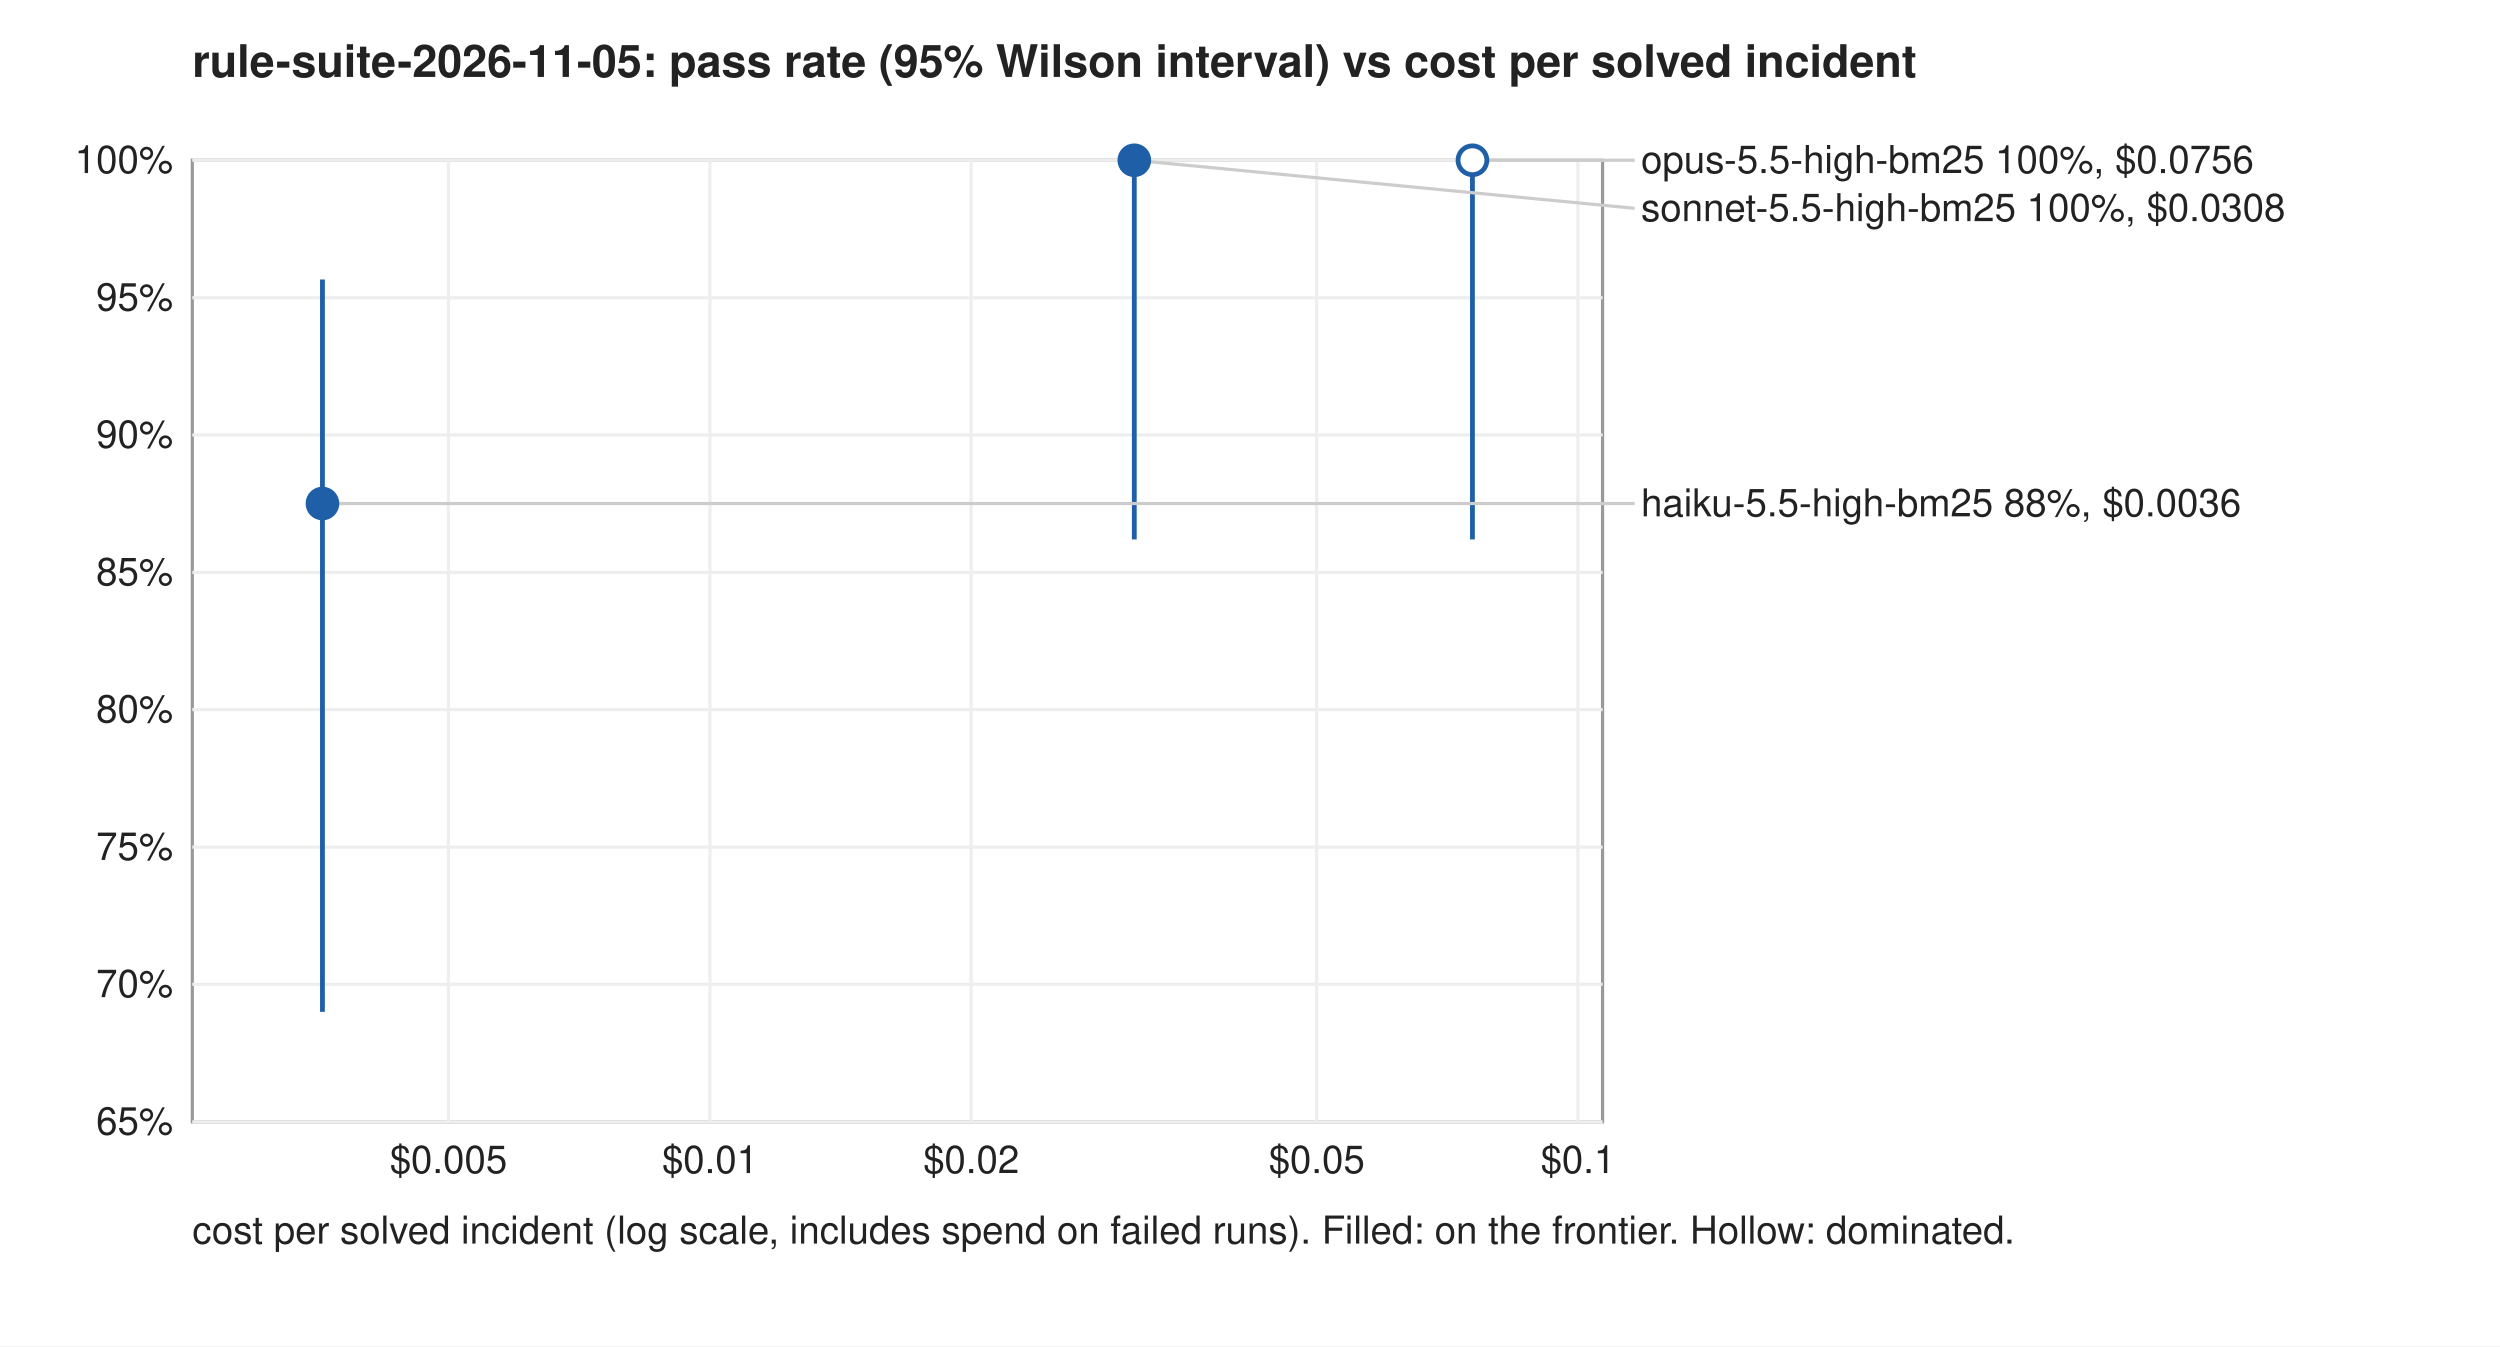
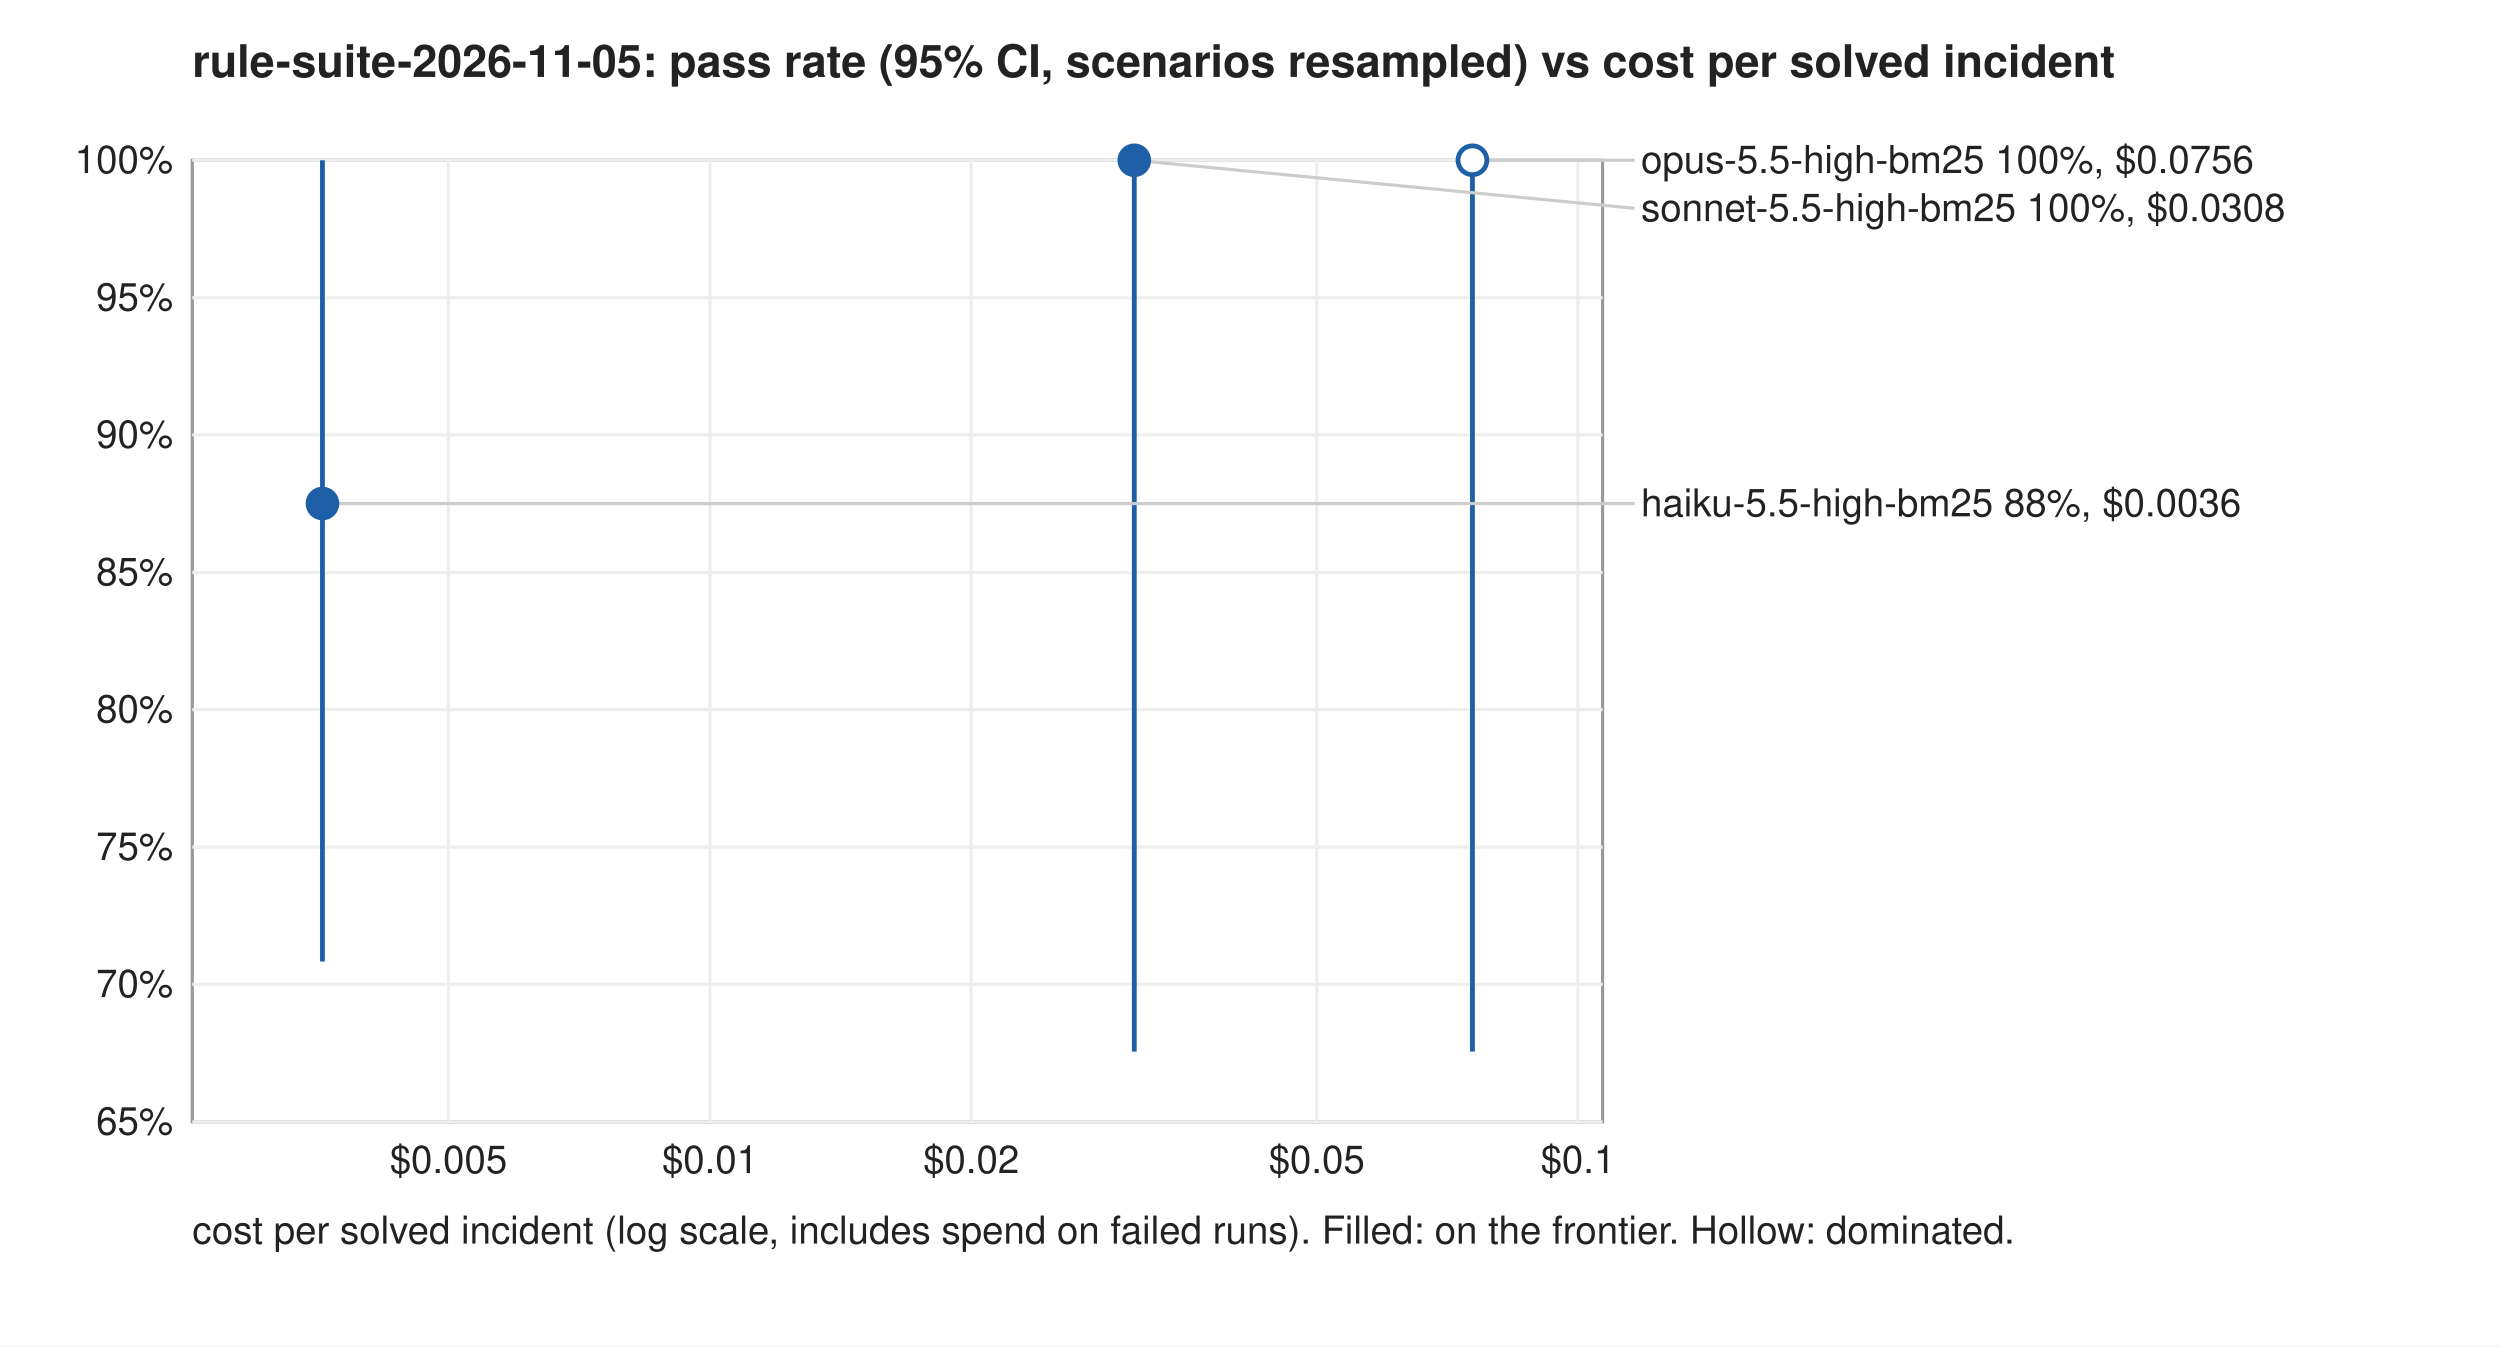
<svg xmlns="http://www.w3.org/2000/svg" width="780" height="420" viewBox="0 0 780 420" role="img">
  <rect width="780" height="420" fill="#fff" />
-   <text x="60" y="24" font-family="Helvetica, Arial, sans-serif" fill="#222" font-size="14" font-weight="bold">rule-suite-2026-11-05: pass rate (95% Wilson interval) vs cost per solved incident</text>
+   <text x="60" y="24" font-family="Helvetica, Arial, sans-serif" fill="#222" font-size="14" font-weight="bold">rule-suite-2026-11-05: pass rate (95% CI, scenarios resampled) vs cost per solved incident</text>
  <rect x="60" y="50" width="440" height="300" fill="none" stroke="#999" />
  <line x1="60" y1="350.0" x2="500" y2="350.0" stroke="#eee" />
  <text x="54" y="354.0" font-family="Helvetica, Arial, sans-serif" fill="#222" font-size="12" text-anchor="end">65%</text>
  <line x1="60" y1="307.1" x2="500" y2="307.1" stroke="#eee" />
  <text x="54" y="311.1" font-family="Helvetica, Arial, sans-serif" fill="#222" font-size="12" text-anchor="end">70%</text>
  <line x1="60" y1="264.3" x2="500" y2="264.3" stroke="#eee" />
  <text x="54" y="268.3" font-family="Helvetica, Arial, sans-serif" fill="#222" font-size="12" text-anchor="end">75%</text>
  <line x1="60" y1="221.4" x2="500" y2="221.4" stroke="#eee" />
  <text x="54" y="225.4" font-family="Helvetica, Arial, sans-serif" fill="#222" font-size="12" text-anchor="end">80%</text>
  <line x1="60" y1="178.6" x2="500" y2="178.6" stroke="#eee" />
  <text x="54" y="182.6" font-family="Helvetica, Arial, sans-serif" fill="#222" font-size="12" text-anchor="end">85%</text>
  <line x1="60" y1="135.7" x2="500" y2="135.7" stroke="#eee" />
  <text x="54" y="139.7" font-family="Helvetica, Arial, sans-serif" fill="#222" font-size="12" text-anchor="end">90%</text>
  <line x1="60" y1="92.9" x2="500" y2="92.9" stroke="#eee" />
  <text x="54" y="96.9" font-family="Helvetica, Arial, sans-serif" fill="#222" font-size="12" text-anchor="end">95%</text>
  <line x1="60" y1="50.0" x2="500" y2="50.0" stroke="#eee" />
  <text x="54" y="54.0" font-family="Helvetica, Arial, sans-serif" fill="#222" font-size="12" text-anchor="end">100%</text>
  <line x1="139.9" y1="50" x2="139.9" y2="350" stroke="#eee" />
  <text x="139.9" y="366" font-family="Helvetica, Arial, sans-serif" fill="#222" font-size="12" text-anchor="middle">$0.005</text>
  <line x1="221.5" y1="50" x2="221.5" y2="350" stroke="#eee" />
  <text x="221.5" y="366" font-family="Helvetica, Arial, sans-serif" fill="#222" font-size="12" text-anchor="middle">$0.01</text>
  <line x1="303.0" y1="50" x2="303.0" y2="350" stroke="#eee" />
  <text x="303.0" y="366" font-family="Helvetica, Arial, sans-serif" fill="#222" font-size="12" text-anchor="middle">$0.02</text>
  <line x1="410.8" y1="50" x2="410.8" y2="350" stroke="#eee" />
  <text x="410.8" y="366" font-family="Helvetica, Arial, sans-serif" fill="#222" font-size="12" text-anchor="middle">$0.05</text>
  <line x1="492.3" y1="50" x2="492.3" y2="350" stroke="#eee" />
  <text x="492.3" y="366" font-family="Helvetica, Arial, sans-serif" fill="#222" font-size="12" text-anchor="middle">$0.1</text>
  <g data-config="opus-5.5-high-bm25">
    <line x1="459.4" y1="50.0" x2="510" y2="50.0" stroke="#ccc" />
-     <line x1="459.4" y1="168.3" x2="459.4" y2="50.0" stroke="#1f5fa8" stroke-width="1.5" />
+     <line x1="459.4" y1="328.1" x2="459.4" y2="50.0" stroke="#1f5fa8" stroke-width="1.5" />
    <circle cx="459.4" cy="50.0" r="4.5" fill="#fff" stroke="#1f5fa8" stroke-width="1.5" />
    <text x="512" y="54.0" font-family="Helvetica, Arial, sans-serif" fill="#222" font-size="12">opus-5.5-high-bm25 100%, $0.0756</text>
  </g>
  <g data-config="sonnet-5.5-high-bm25">
    <line x1="353.9" y1="50.0" x2="510" y2="65.0" stroke="#ccc" />
-     <line x1="353.9" y1="168.3" x2="353.9" y2="50.0" stroke="#1f5fa8" stroke-width="1.5" />
+     <line x1="353.9" y1="328.1" x2="353.9" y2="50.0" stroke="#1f5fa8" stroke-width="1.5" />
    <circle cx="353.9" cy="50.0" r="4.5" fill="#1f5fa8" stroke="#1f5fa8" stroke-width="1.5" />
    <text x="512" y="69.0" font-family="Helvetica, Arial, sans-serif" fill="#222" font-size="12">sonnet-5.5-high-bm25 100%, $0.0308</text>
  </g>
  <g data-config="haiku-5.5-high-bm25">
    <line x1="100.6" y1="157.1" x2="510" y2="157.1" stroke="#ccc" />
-     <line x1="100.6" y1="315.7" x2="100.6" y2="87.2" stroke="#1f5fa8" stroke-width="1.5" />
+     <line x1="100.6" y1="300.0" x2="100.6" y2="50.0" stroke="#1f5fa8" stroke-width="1.5" />
    <circle cx="100.6" cy="157.1" r="4.5" fill="#1f5fa8" stroke="#1f5fa8" stroke-width="1.5" />
    <text x="512" y="161.1" font-family="Helvetica, Arial, sans-serif" fill="#222" font-size="12">haiku-5.5-high-bm25 88%, $0.0036</text>
  </g>
  <text x="60" y="388" font-family="Helvetica, Arial, sans-serif" fill="#222" font-size="12">cost per solved incident (log scale, includes spend on failed runs). Filled: on the frontier. Hollow: dominated.</text>
</svg>
